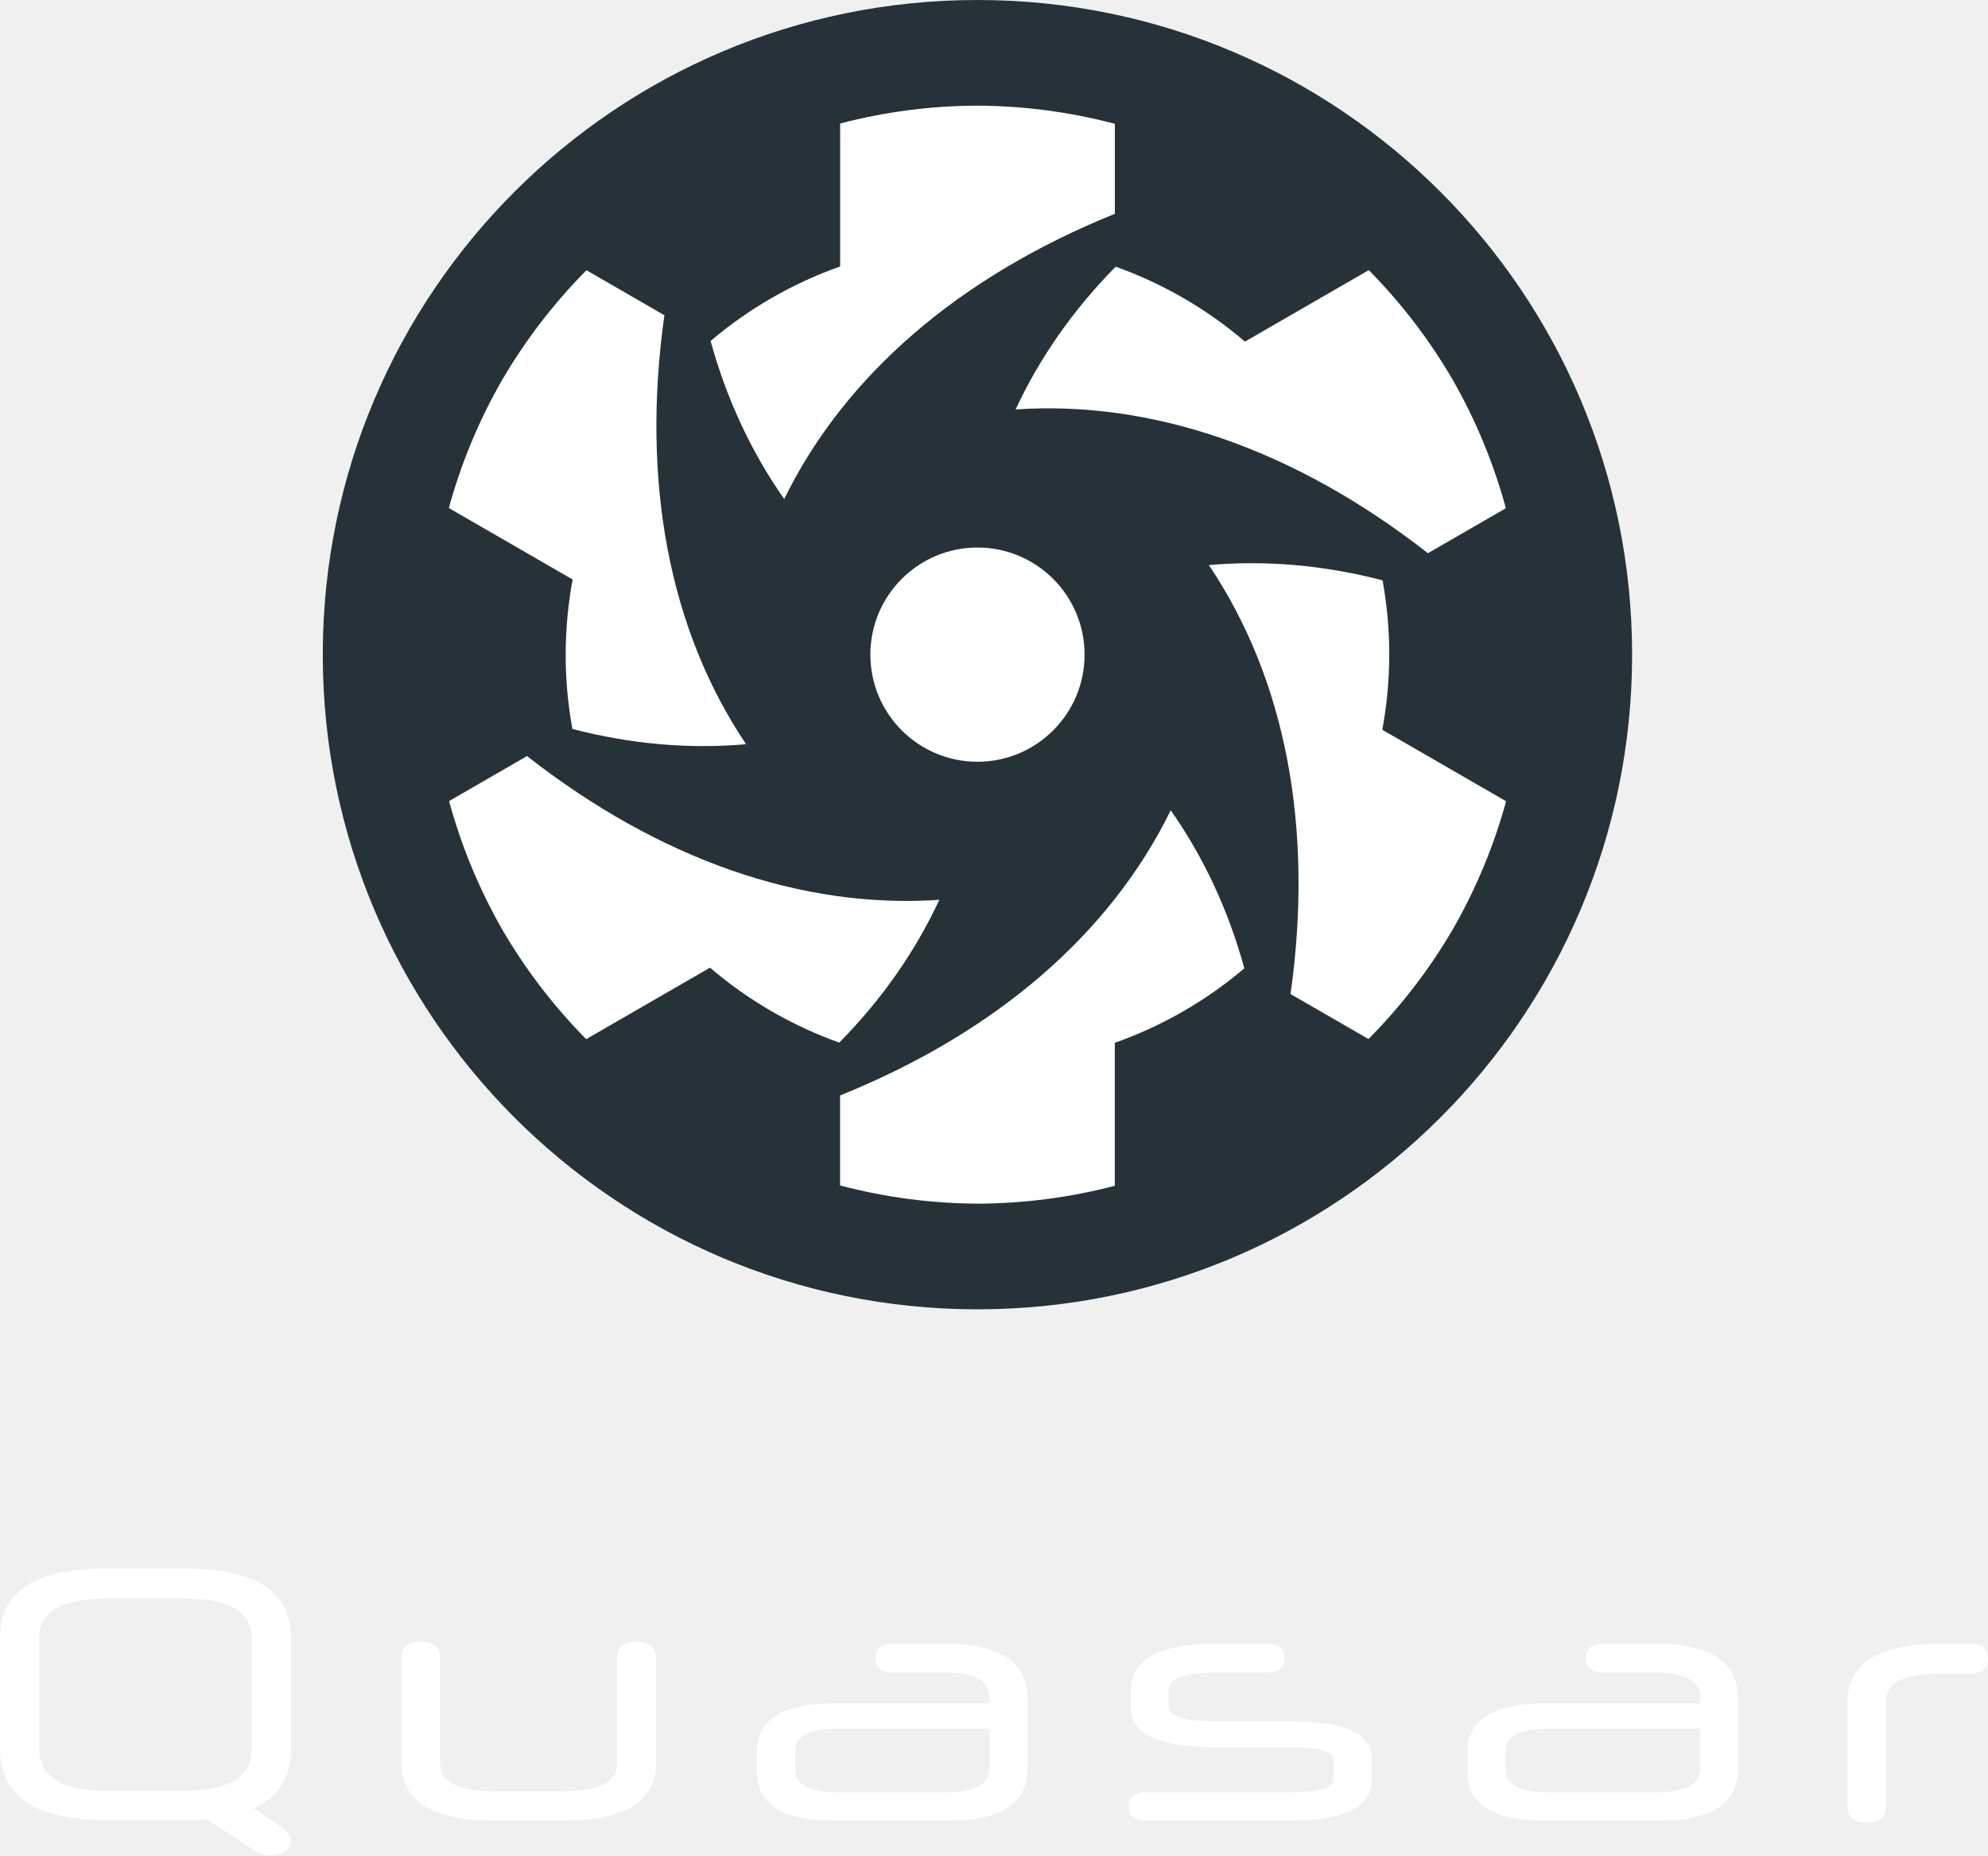
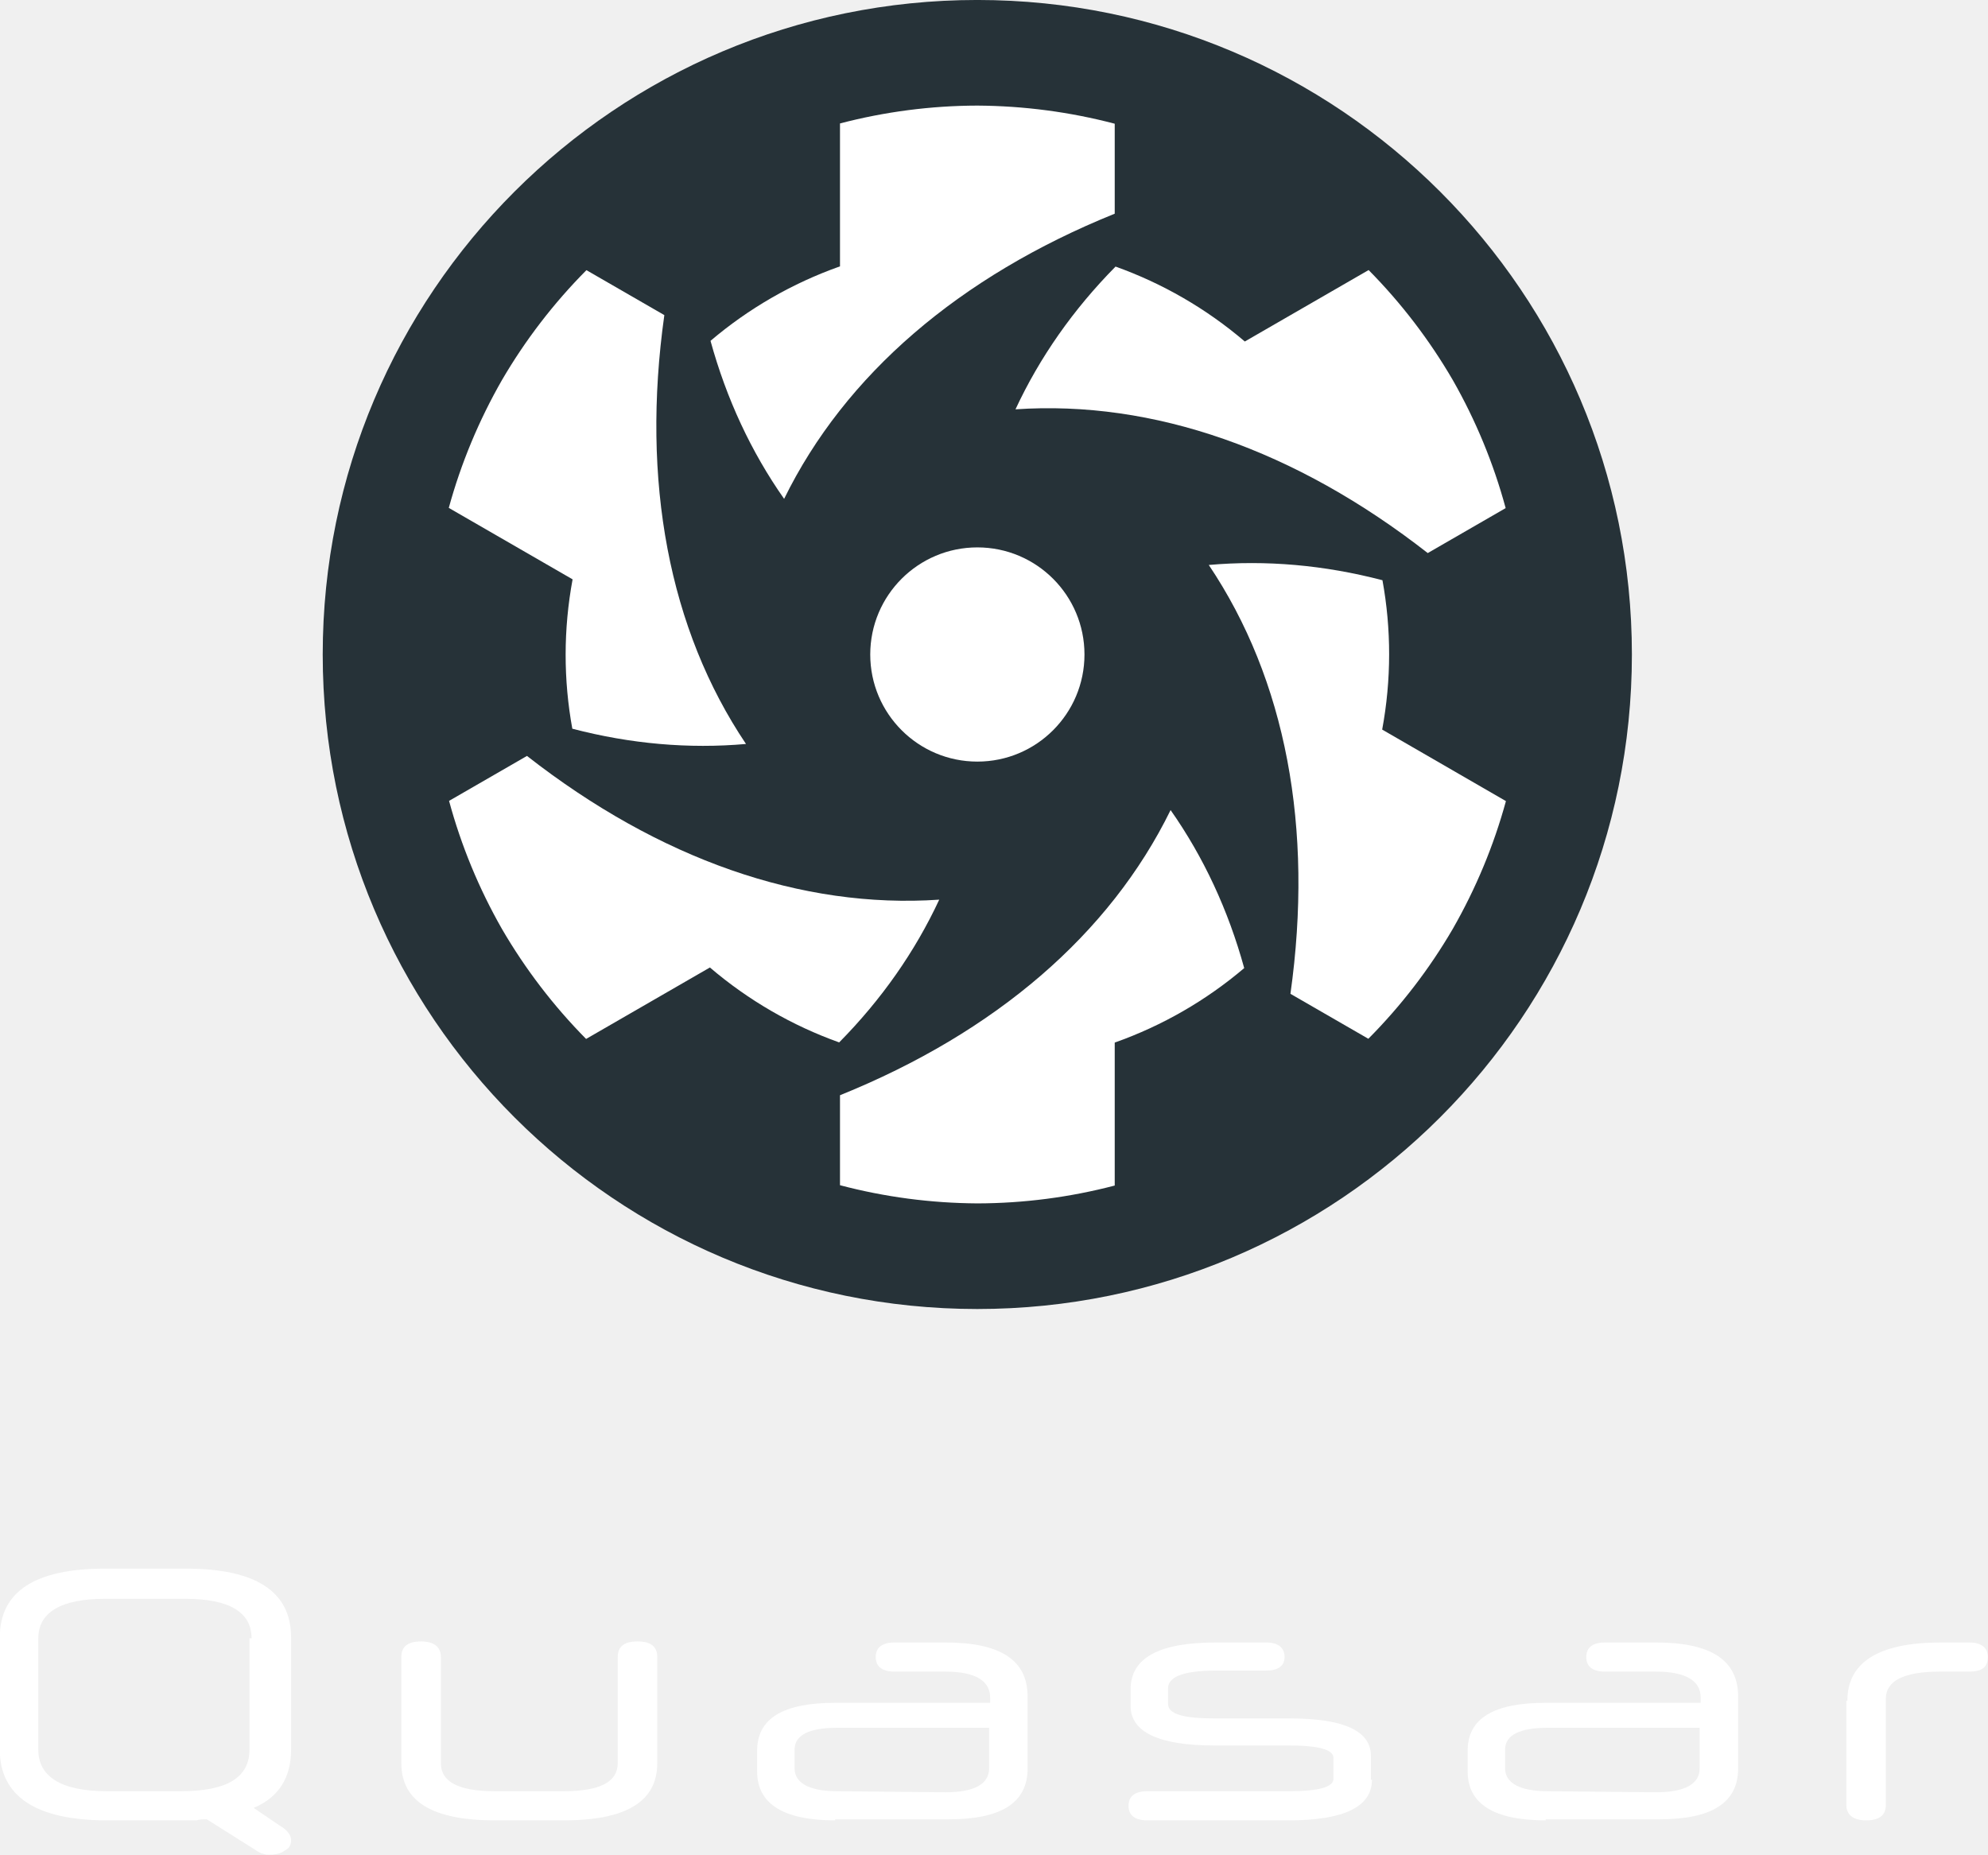
- <svg xmlns="http://www.w3.org/2000/svg" width="67.408mm" height="62.908mm" viewBox="0 0 238.846 222.903" id="svg3570" version="1.1">
-   <defs id="defs3572" />
+ <svg xmlns="http://www.w3.org/2000/svg" version="1.1" id="svg3570" x="0px" y="0px" viewBox="0 0 191.1 178.3" style="enable-background:new 0 0 191.1 178.3;" xml:space="preserve">
  <g id="layer1" transform="translate(-277.7199,-312.3391)">
    <g id="g4895-4-4" transform="translate(1419.044,398.9018)">
-       <g transform="translate(-29.62066,-4)" id="g4579-2-20" style="fill:#ffffff">
-         <g id="g4445-2-0" transform="translate(12.49995,7.809312)" style="fill:#ffffff">
-           <g transform="translate(-712.8558,-503.2681)" id="g4561-6-7-0" style="fill:#ffffff">
-             <g transform="translate(16.23348,0)" style="font-style:normal;font-weight:normal;font-size:50.258px;line-height:125%;font-family:sans-serif;letter-spacing:0px;word-spacing:0px;fill:#ffffff;fill-opacity:1;stroke:none;stroke-width:1px;stroke-linecap:butt;stroke-linejoin:miter;stroke-opacity:1" id="flowRoot4513-6-6-08">
-               <path d="m -402.731,631.468 q -0.613,0.044 -1.312,0.087 -0.656,0 -1.4,0 l -9.319,0 q -12.819,0 -12.819,-8.444 l 0,-13.475 q 0,-8.269 12.6,-8.269 l 9.756,0 q 12.6,0 12.6,8.269 l 0,13.475 q 0,5.031 -4.463,7.044 l 3.106,2.144 q 1.356,0.831 1.356,1.706 0,0.875 -0.7,1.312 -0.656,0.481 -1.881,0.481 -0.306,0 -0.787,-0.131 -0.438,-0.087 -1.05,-0.481 l -5.688,-3.719 z m 5.381,-21.744 q 0,-4.769 -7.963,-4.769 l -9.581,0 q -7.963,0 -7.963,4.769 l 0,13.387 q 0,4.944 8.312,4.944 l 8.881,0 q 8.312,0 8.312,-4.944 l 0,-13.387 z" style="font-style:normal;font-variant:normal;font-weight:normal;font-stretch:normal;font-size:43.75px;font-family:'Neuropol X';-inkscape-font-specification:'Neuropol X';text-align:start;letter-spacing:5px;word-spacing:0px;text-anchor:start;fill:#ffffff;fill-opacity:1" id="path3428" />
-               <path d="m -368.058,631.643 q -11.287,0 -11.287,-6.912 l 0,-12.731 q 0,-1.837 2.319,-1.837 2.319,0 2.319,1.837 l 0,12.775 q 0,3.325 6.475,3.325 l 8.312,0 q 6.475,0 6.475,-3.325 l 0,-12.775 q 0,-1.837 2.319,-1.837 2.362,0 2.362,1.837 l 0,12.731 q 0,6.912 -11.287,6.912 l -8.006,0 z" style="font-style:normal;font-variant:normal;font-weight:normal;font-stretch:normal;font-size:43.75px;font-family:'Neuropol X';-inkscape-font-specification:'Neuropol X';text-align:start;letter-spacing:5px;word-spacing:0px;text-anchor:start;fill:#ffffff;fill-opacity:1" id="path3430" />
-               <path d="m -327.283,631.643 q -9.363,0 -9.363,-5.819 l 0,-2.494 q 0,-5.775 9.363,-5.775 l 18.594,0 0,-0.656 q 0,-3.062 -5.381,-3.062 l -6.169,0 q -2.188,0 -2.188,-1.706 0,-1.75 2.188,-1.75 l 6.169,0 q 9.931,0 9.931,6.519 l 0,8.575 q 0,6.169 -9.537,6.169 l -13.606,0 z m 13.344,-3.413 q 5.25,0 5.25,-2.888 l 0,-4.769 -18.244,0 q -5.119,0 -5.119,2.669 l 0,2.275 q 0,2.712 5.119,2.712 l 12.994,0 z" style="font-style:normal;font-variant:normal;font-weight:normal;font-stretch:normal;font-size:43.75px;font-family:'Neuropol X';-inkscape-font-specification:'Neuropol X';text-align:start;letter-spacing:5px;word-spacing:0px;text-anchor:start;fill:#ffffff;fill-opacity:1" id="path3432" />
-               <path d="m -262.77,626.743 q 0,4.9 -9.975,4.9 l -17.062,0 q -2.188,0 -2.188,-1.706 0,-1.706 2.188,-1.706 l 17.062,0 q 5.381,0 5.381,-1.488 l 0,-2.45 q 0,-1.488 -5.381,-1.488 l -9.012,0 q -9.975,0 -9.975,-4.769 l 0,-2.056 q 0,-5.6 10.281,-5.6 l 5.994,0 q 2.231,0 2.231,1.75 0,0.875 -0.613,1.312 -0.569,0.394 -1.619,0.394 l -5.994,0 q -5.731,0 -5.731,2.144 l 0,1.925 q 0,1.794 5.688,1.794 l 9.012,0 q 9.713,0 9.713,4.463 l 0,2.581 z" style="font-style:normal;font-variant:normal;font-weight:normal;font-stretch:normal;font-size:43.75px;font-family:'Neuropol X';-inkscape-font-specification:'Neuropol X';text-align:start;letter-spacing:5px;word-spacing:0px;text-anchor:start;fill:#ffffff;fill-opacity:1" id="path3434" />
-               <path d="m -241.917,631.643 q -9.363,0 -9.363,-5.819 l 0,-2.494 q 0,-5.775 9.363,-5.775 l 18.594,0 0,-0.656 q 0,-3.062 -5.381,-3.062 l -6.169,0 q -2.188,0 -2.188,-1.706 0,-1.75 2.188,-1.75 l 6.169,0 q 9.931,0 9.931,6.519 l 0,8.575 q 0,6.169 -9.537,6.169 l -13.606,0 z m 13.344,-3.413 q 5.25,0 5.25,-2.888 l 0,-4.769 -18.244,0 q -5.119,0 -5.119,2.669 l 0,2.275 q 0,2.712 5.119,2.712 l 12.994,0 z" style="font-style:normal;font-variant:normal;font-weight:normal;font-stretch:normal;font-size:43.75px;font-family:'Neuropol X';-inkscape-font-specification:'Neuropol X';text-align:start;letter-spacing:5px;word-spacing:0px;text-anchor:start;fill:#ffffff;fill-opacity:1" id="path3436" />
-               <path d="m -205.623,617.337 q 0,-6.956 11.287,-6.956 l 3.369,0 q 2.231,0 2.231,1.794 0,1.794 -2.231,1.794 l -3.544,0 q -6.475,0 -6.475,3.281 l 0,12.775 q 0,1.837 -2.319,1.837 -2.319,0 -2.319,-1.837 l 0,-12.688 z" style="font-style:normal;font-variant:normal;font-weight:normal;font-stretch:normal;font-size:43.75px;font-family:'Neuropol X';-inkscape-font-specification:'Neuropol X';text-align:start;letter-spacing:5px;word-spacing:0px;text-anchor:start;fill:#ffffff;fill-opacity:1" id="path3438" />
+       <g id="g4579-2-20" transform="translate(-29.62066,-4)">
+         <g id="g4445-2-0" transform="translate(12.49995,7.809312)">
+           <g id="g4561-6-7-0" transform="translate(-712.8558,-503.2681)">
+             <g id="flowRoot4513-6-6-08" transform="translate(16.23348,0)">
+               <path id="path3428" style="fill:#FFFFFF;" d="M-407.7,587.8c-0.3,0-0.7,0-1,0.1c-0.4,0-0.7,0-1.1,0h-7.5        c-6.8,0-10.3-2.3-10.3-6.8v-10.8c0-4.4,3.4-6.6,10.1-6.6h7.8c6.7,0,10.1,2.2,10.1,6.6v10.8c0,2.7-1.2,4.6-3.6,5.6l2.5,1.7        c0.7,0.4,1.1,0.9,1.1,1.4c0,0.5-0.2,0.8-0.6,1c-0.4,0.3-0.9,0.4-1.5,0.4c-0.2,0-0.4,0-0.6-0.1c-0.2,0-0.5-0.2-0.8-0.4        L-407.7,587.8L-407.7,587.8z M-403.4,570.4c0-2.5-2.1-3.8-6.4-3.8h-7.7c-4.2,0-6.4,1.3-6.4,3.8v10.7c0,2.6,2.2,4,6.6,4h7.1        c4.4,0,6.6-1.3,6.6-4V570.4L-403.4,570.4z" />
+               <path id="path3430" style="fill:#FFFFFF;" d="M-380,587.9c-6,0-9-1.8-9-5.5v-10.2c0-1,0.6-1.5,1.9-1.5c1.2,0,1.9,0.5,1.9,1.5        v10.2c0,1.8,1.7,2.7,5.2,2.7h6.6c3.5,0,5.2-0.9,5.2-2.7v-10.2c0-1,0.6-1.5,1.9-1.5c1.3,0,1.9,0.5,1.9,1.5v10.2        c0,3.7-3,5.5-9,5.5H-380z" />
+               <path id="path3432" style="fill:#FFFFFF;" d="M-347.3,587.9c-5,0-7.5-1.6-7.5-4.7v-2c0-3.1,2.5-4.6,7.5-4.6h14.9v-0.5        c0-1.6-1.4-2.5-4.3-2.5h-4.9c-1.2,0-1.8-0.5-1.8-1.4c0-0.9,0.6-1.4,1.8-1.4h4.9c5.3,0,7.9,1.7,7.9,5.2v6.9        c0,3.3-2.5,4.9-7.6,4.9H-347.3L-347.3,587.9z M-336.7,585.2c2.8,0,4.2-0.8,4.2-2.3V579h-14.6c-2.7,0-4.1,0.7-4.1,2.1v1.8        c0,1.4,1.4,2.2,4.1,2.2L-336.7,585.2L-336.7,585.2z" />
+               <path id="path3434" style="fill:#FFFFFF;" d="M-295.7,584c0,2.6-2.7,3.9-8,3.9h-13.6c-1.2,0-1.8-0.5-1.8-1.4        c0-0.9,0.6-1.4,1.8-1.4h13.6c2.9,0,4.3-0.4,4.3-1.2v-2c0-0.8-1.4-1.2-4.3-1.2h-7.2c-5.3,0-8-1.3-8-3.8v-1.6        c0-3,2.7-4.5,8.2-4.5h4.8c1.2,0,1.8,0.5,1.8,1.4c0,0.5-0.2,0.8-0.5,1c-0.3,0.2-0.7,0.3-1.3,0.3h-4.8c-3.1,0-4.6,0.6-4.6,1.7        v1.5c0,1,1.5,1.4,4.5,1.4h7.2c5.2,0,7.8,1.2,7.8,3.6V584L-295.7,584z" />
+               <path id="path3436" style="fill:#FFFFFF;" d="M-279,587.9c-5,0-7.5-1.6-7.5-4.7v-2c0-3.1,2.5-4.6,7.5-4.6h14.9v-0.5        c0-1.6-1.4-2.5-4.3-2.5h-4.9c-1.2,0-1.8-0.5-1.8-1.4c0-0.9,0.6-1.4,1.8-1.4h4.9c5.3,0,7.9,1.7,7.9,5.2v6.9        c0,3.3-2.5,4.9-7.6,4.9H-279L-279,587.9z M-268.4,585.2c2.8,0,4.2-0.8,4.2-2.3V579h-14.6c-2.7,0-4.1,0.7-4.1,2.1v1.8        c0,1.4,1.4,2.2,4.1,2.2L-268.4,585.2L-268.4,585.2z" />
+               <path id="path3438" style="fill:#FFFFFF;" d="M-250,576.4c0-3.7,3-5.6,9-5.6h2.7c1.2,0,1.8,0.5,1.8,1.4c0,1-0.6,1.4-1.8,1.4        h-2.8c-3.5,0-5.2,0.9-5.2,2.6v10.2c0,1-0.6,1.5-1.9,1.5c-1.2,0-1.9-0.5-1.9-1.5V576.4L-250,576.4z" />
            </g>
          </g>
        </g>
      </g>
      <g id="g5443-0-1-5-1-9" transform="matrix(0.5559532,0,0,0.5559532,-521.9348,-328.661)">
-         <g transform="matrix(0.09527033,0,0,0.09527033,-1695.272,706.6292)" id="g8856-6-1-1-9-0-1-9">
-           <circle r="1485" cy="-1361.257" cx="8317.357" id="circle8858-1-3-7-6-5-3-0" style="opacity:1;fill:#263238;fill-opacity:1;stroke:none;stroke-width:50;stroke-linecap:square;stroke-linejoin:bevel;stroke-miterlimit:4;stroke-dasharray:none;stroke-opacity:1" />
-           <path style="opacity:1;fill:#ffffff;fill-opacity:1;stroke:none;stroke-width:10;stroke-linecap:square;stroke-linejoin:bevel;stroke-miterlimit:4;stroke-dasharray:none;stroke-opacity:1" d="m 8560.382,-1361.303 a 242.947,242.947 0 0 1 -242.947,242.948 242.947,242.947 0 0 1 -242.947,-242.948 242.947,242.947 0 0 1 242.947,-242.946 242.947,242.947 0 0 1 242.947,242.946 z" id="path8860-5-4-8-2-9-0-9" />
-           <path id="path8862-5-5-9-1-3-6-3" d="m 9395.876,-1984.028 a 1245.372,1245.372 0 0 0 -190.841,-249.497 l -280.862,162.156 c -87.542,-74.78 -187.035,-132.059 -293.241,-169.953 -95.887,97.177 -172.06,205.76 -226.967,323.849 312.641,-21.277 635.531,91.873 935.29,326.072 l 176.761,-102.053 a 1245.372,1245.372 0 0 0 -120.14,-290.573 z" clip-path="none" mask="none" style="fill:#ffffff;fill-opacity:1" />
-           <path style="fill:#ffffff;fill-opacity:1" mask="none" clip-path="none" d="m 9395.947,-738.704 a 1245.372,1245.372 0 0 0 120.65,-290.022 l -280.862,-162.156 c 20.99,-113.203 20.849,-228.006 0.563,-338.93 -132.101,-34.452 -264.224,-46.128 -393.945,-34.635 174.747,260.116 238.202,596.322 185.258,973.021 l 176.761,102.053 a 1245.372,1245.372 0 0 0 191.574,-249.331 z" id="path8864-4-8-1-2-4-4-4" />
-           <path id="path8866-7-5-5-0-6-4-7" d="m 8317.501,-115.98 a 1245.372,1245.372 0 0 0 311.492,-40.525 l 0,-324.311 c 108.532,-38.424 207.884,-95.948 293.804,-168.978 -36.214,-131.629 -92.164,-251.889 -166.978,-358.484 -137.894,281.394 -397.33,504.45 -750.032,646.949 l 0,204.106 a 1245.372,1245.372 0 0 0 311.714,41.243 z" clip-path="none" mask="none" style="fill:#ffffff;fill-opacity:1" />
-           <path style="fill:#ffffff;fill-opacity:1" mask="none" clip-path="none" d="m 7238.983,-738.579 a 1245.372,1245.372 0 0 0 190.841,249.497 l 280.862,-162.156 c 87.542,74.78 187.035,132.059 293.241,169.953 95.887,-97.177 172.06,-205.76 226.967,-323.849 -312.641,21.277 -635.531,-91.873 -935.29,-326.072 l -176.761,102.053 a 1245.372,1245.372 0 0 0 120.14,290.573 z" id="path8868-6-7-4-7-2-7-3" />
-           <path id="path8870-5-3-9-3-5-5-1" d="m 7238.911,-1983.903 a 1245.372,1245.372 0 0 0 -120.65,290.022 l 280.862,162.156 c -20.99,113.204 -20.849,228.006 -0.563,338.93 132.101,34.452 264.224,46.128 393.945,34.635 -174.747,-260.116 -238.202,-596.322 -185.258,-973.021 l -176.761,-102.053 a 1245.372,1245.372 0 0 0 -191.574,249.331 z" clip-path="none" mask="none" style="fill:#ffffff;fill-opacity:1" />
-           <path style="fill:#ffffff;fill-opacity:1" mask="none" clip-path="none" d="m 8317.357,-2606.628 a 1245.372,1245.372 0 0 0 -311.491,40.525 l -1e-4,324.311 c -108.532,38.424 -207.884,95.948 -293.804,168.978 36.214,131.629 92.164,251.889 166.978,358.484 137.894,-281.394 397.33,-504.45 750.032,-646.949 l 1e-4,-204.106 a 1245.372,1245.372 0 0 0 -311.714,-41.243 z" id="path8872-6-3-2-1-3-3-7" />
+         <g id="g8856-6-1-1-9-0-1-9" transform="matrix(0.09527033,0,0,0.09527033,-1695.272,706.6292)">
+           <circle id="circle8858-1-3-7-6-5-3-0" style="fill:#263238;" cx="7873.9" cy="-1658.3" r="1188" />
+           <path id="path8860-5-4-8-2-9-0-9" style="fill:#FFFFFF;" d="M8068.4-1658.3c0,107.3-87,194.4-194.4,194.4h0      c-107.3,0-194.4-87-194.4-194.4c0,0,0,0,0,0c0-107.3,87-194.4,194.4-194.4C7981.4-1852.7,8068.4-1765.6,8068.4-1658.3z" />
+           <path id="path8862-5-5-9-1-3-6-3" style="fill:#FFFFFF;" d="M8736.8-2156.5c-42.3-72.7-93.6-139.8-152.7-199.6l-224.7,129.7      c-70-59.8-149.6-105.6-234.6-136c-76.7,77.7-137.6,164.6-181.6,259.1c250.1-17,508.4,73.5,748.2,260.9l141.4-81.6      C8810.8-2005.3,8778.5-2083.4,8736.8-2156.5L8736.8-2156.5z" />
+           <path id="path8864-4-8-1-2-4-4-4" style="fill:#FFFFFF;" d="M8736.8-1160.2c41.8-73,74.3-150.9,96.5-232L8608.7-1522      c16.8-90.6,16.7-182.4,0.5-271.1c-105.7-27.6-211.4-36.9-315.2-27.7c139.8,208.1,190.6,477.1,148.2,778.4l141.4,81.6      C8642.9-1020.5,8694.4-1087.5,8736.8-1160.2L8736.8-1160.2z" />
+           <path id="path8866-7-5-5-0-6-4-7" style="fill:#FFFFFF;" d="M7874.1-662c84.1-0.2,167.8-11.1,249.2-32.4v-259.5      c86.8-30.7,166.3-76.8,235-135.2c-29-105.3-73.7-201.5-133.6-286.8c-110.3,225.1-317.9,403.6-600,517.6V-695      C7706.1-673.5,7789.9-662.5,7874.1-662z" />
+           <path id="path8868-6-7-4-7-2-7-3" style="fill:#FFFFFF;" d="M7011.2-1160.1c42.3,72.7,93.6,139.8,152.7,199.6l224.7-129.7      c70,59.8,149.6,105.6,234.6,136c76.7-77.7,137.6-164.6,181.6-259.1c-250.1,17-508.4-73.5-748.2-260.9l-141.4,81.6      C6937.2-1311.3,6969.5-1233.2,7011.2-1160.1L7011.2-1160.1z" />
+           <path id="path8870-5-3-9-3-5-5-1" style="fill:#FFFFFF;" d="M7011.2-2156.4c-41.8,73-74.3,150.9-96.5,232l224.7,129.7      c-16.8,90.6-16.7,182.4-0.5,271.1c105.7,27.6,211.4,36.9,315.2,27.7c-139.8-208.1-190.6-477.1-148.2-778.4l-141.4-81.6      C7105.1-2296.1,7053.6-2229.1,7011.2-2156.4z" />
+           <path id="path8872-6-3-2-1-3-3-7" style="fill:#FFFFFF;" d="M7873.9-2654.6c-84.1,0.2-167.8,11.1-249.2,32.4v259.4      c-86.8,30.7-166.3,76.8-235,135.2c29,105.3,73.7,201.5,133.6,286.8c110.3-225.1,317.9-403.6,600-517.6v-163.3      C8041.9-2643.1,7958.1-2654.1,7873.9-2654.6L7873.9-2654.6z" />
        </g>
      </g>
    </g>
  </g>
</svg>
